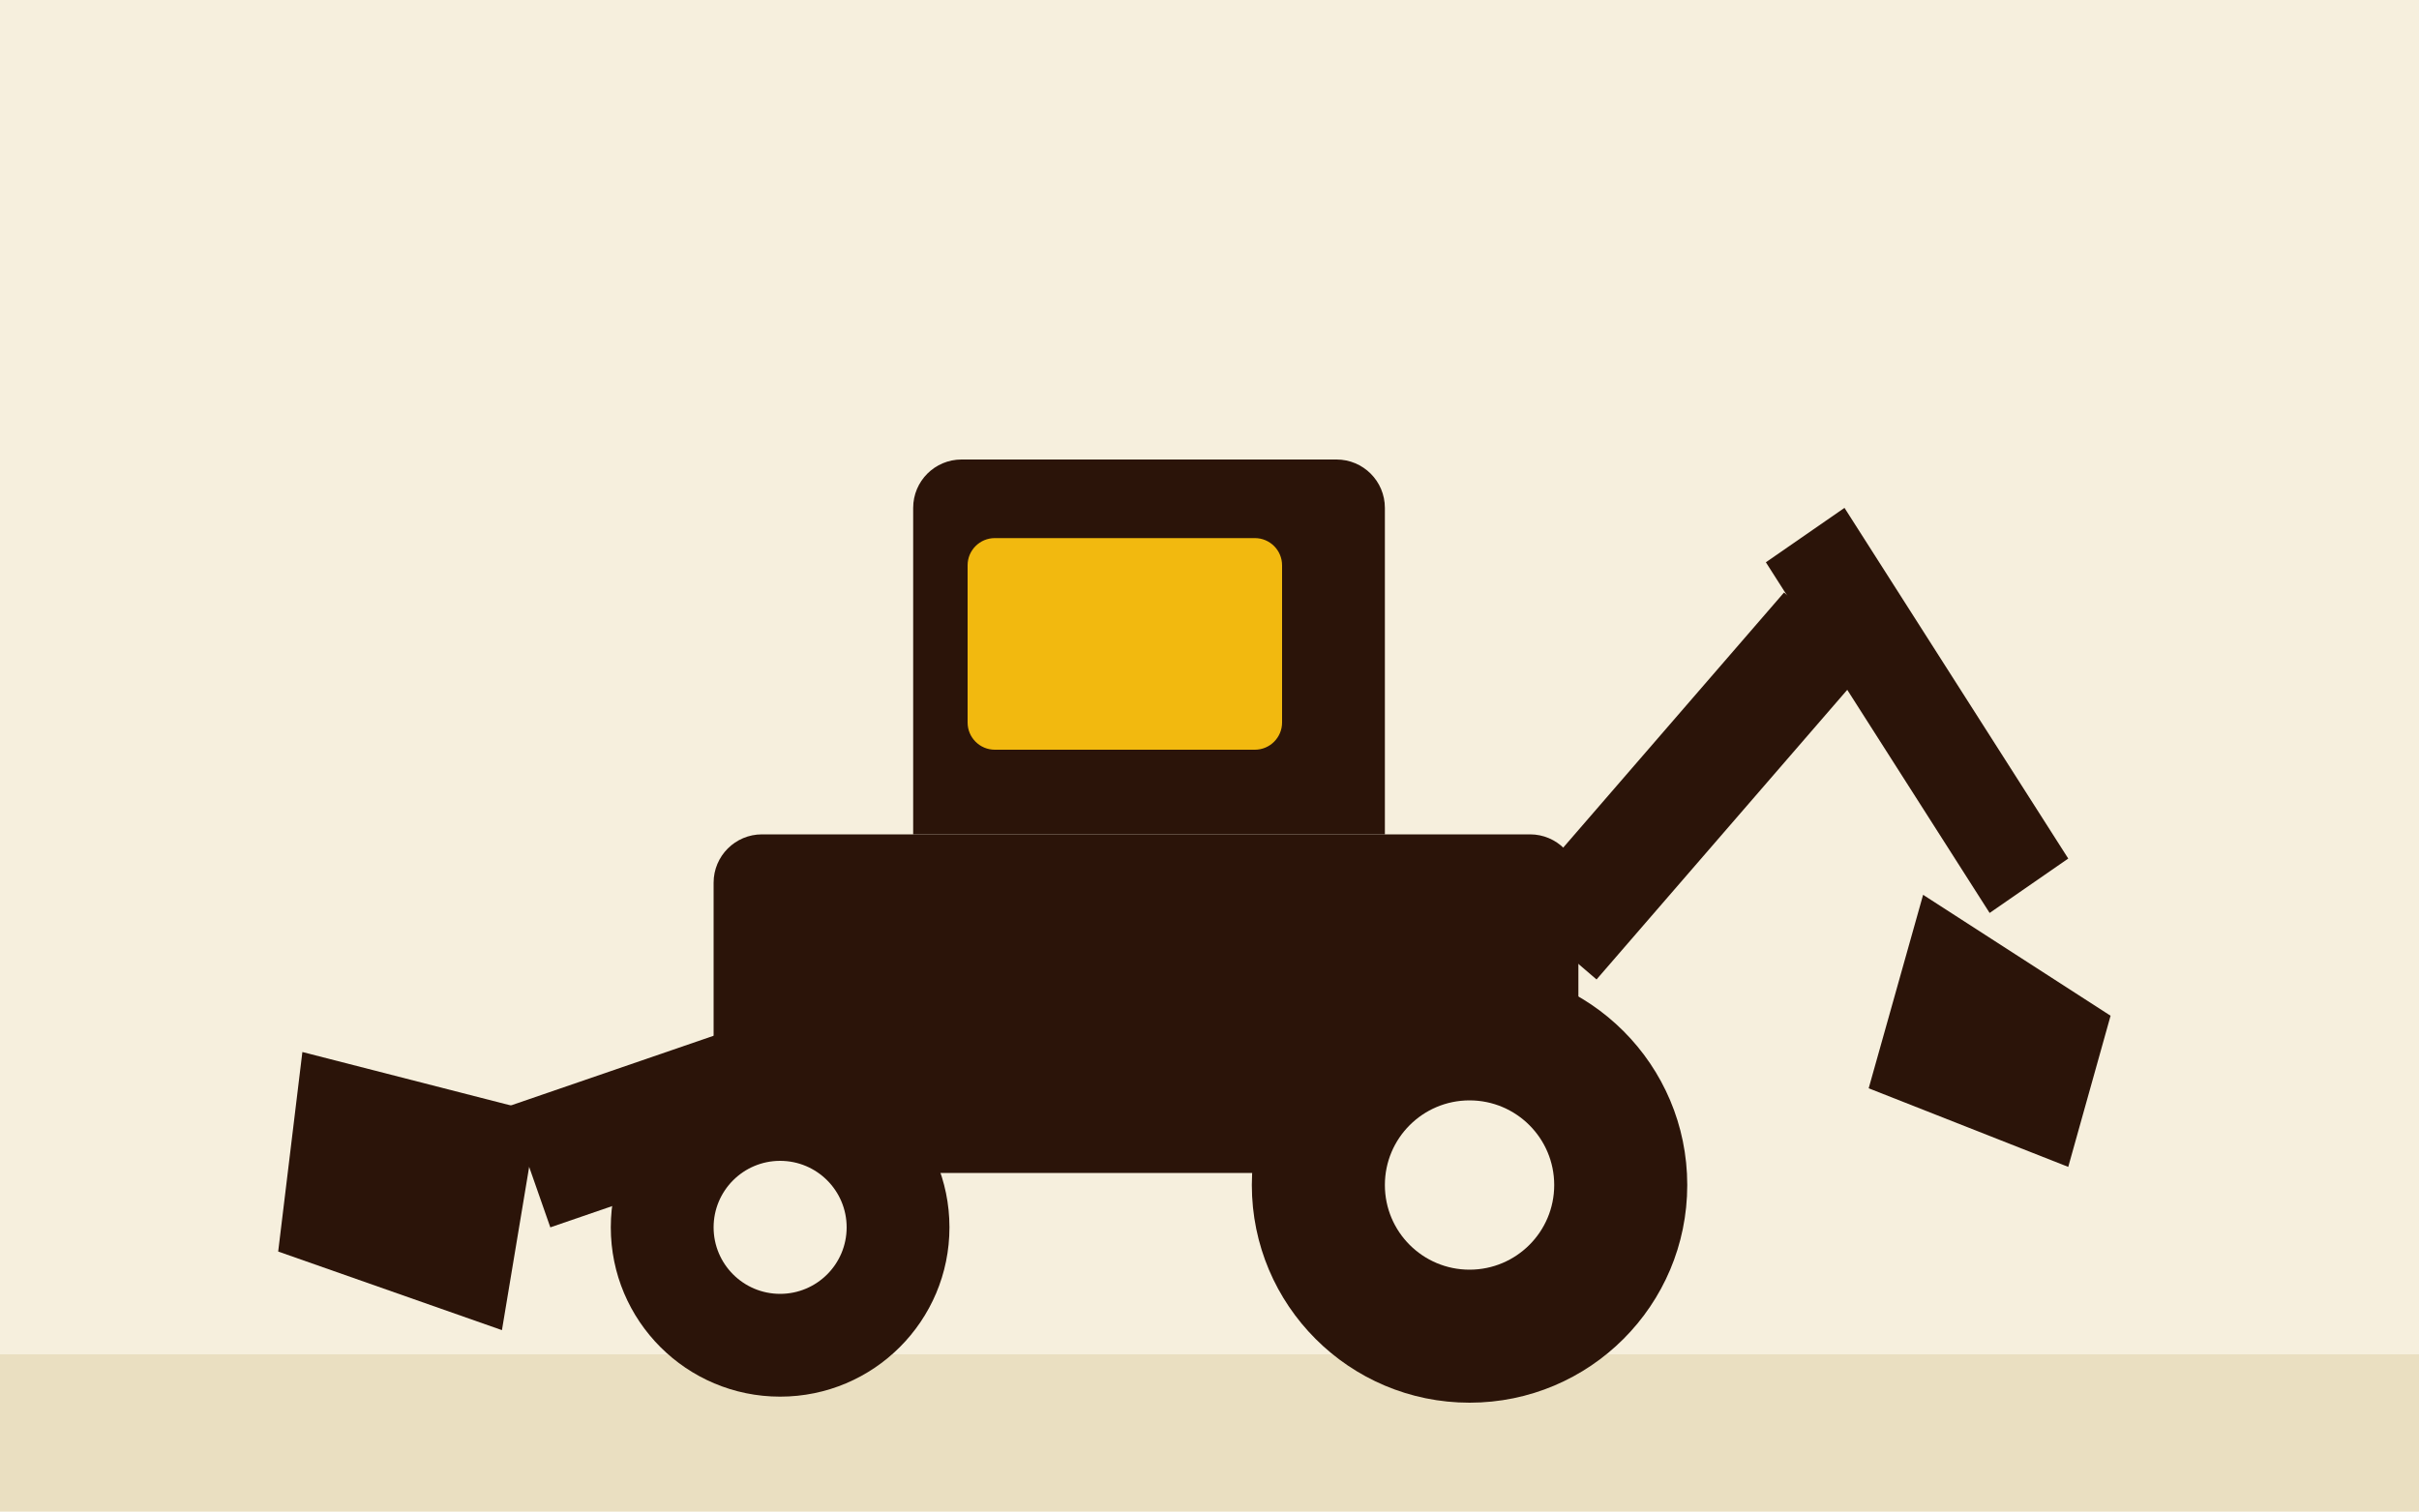
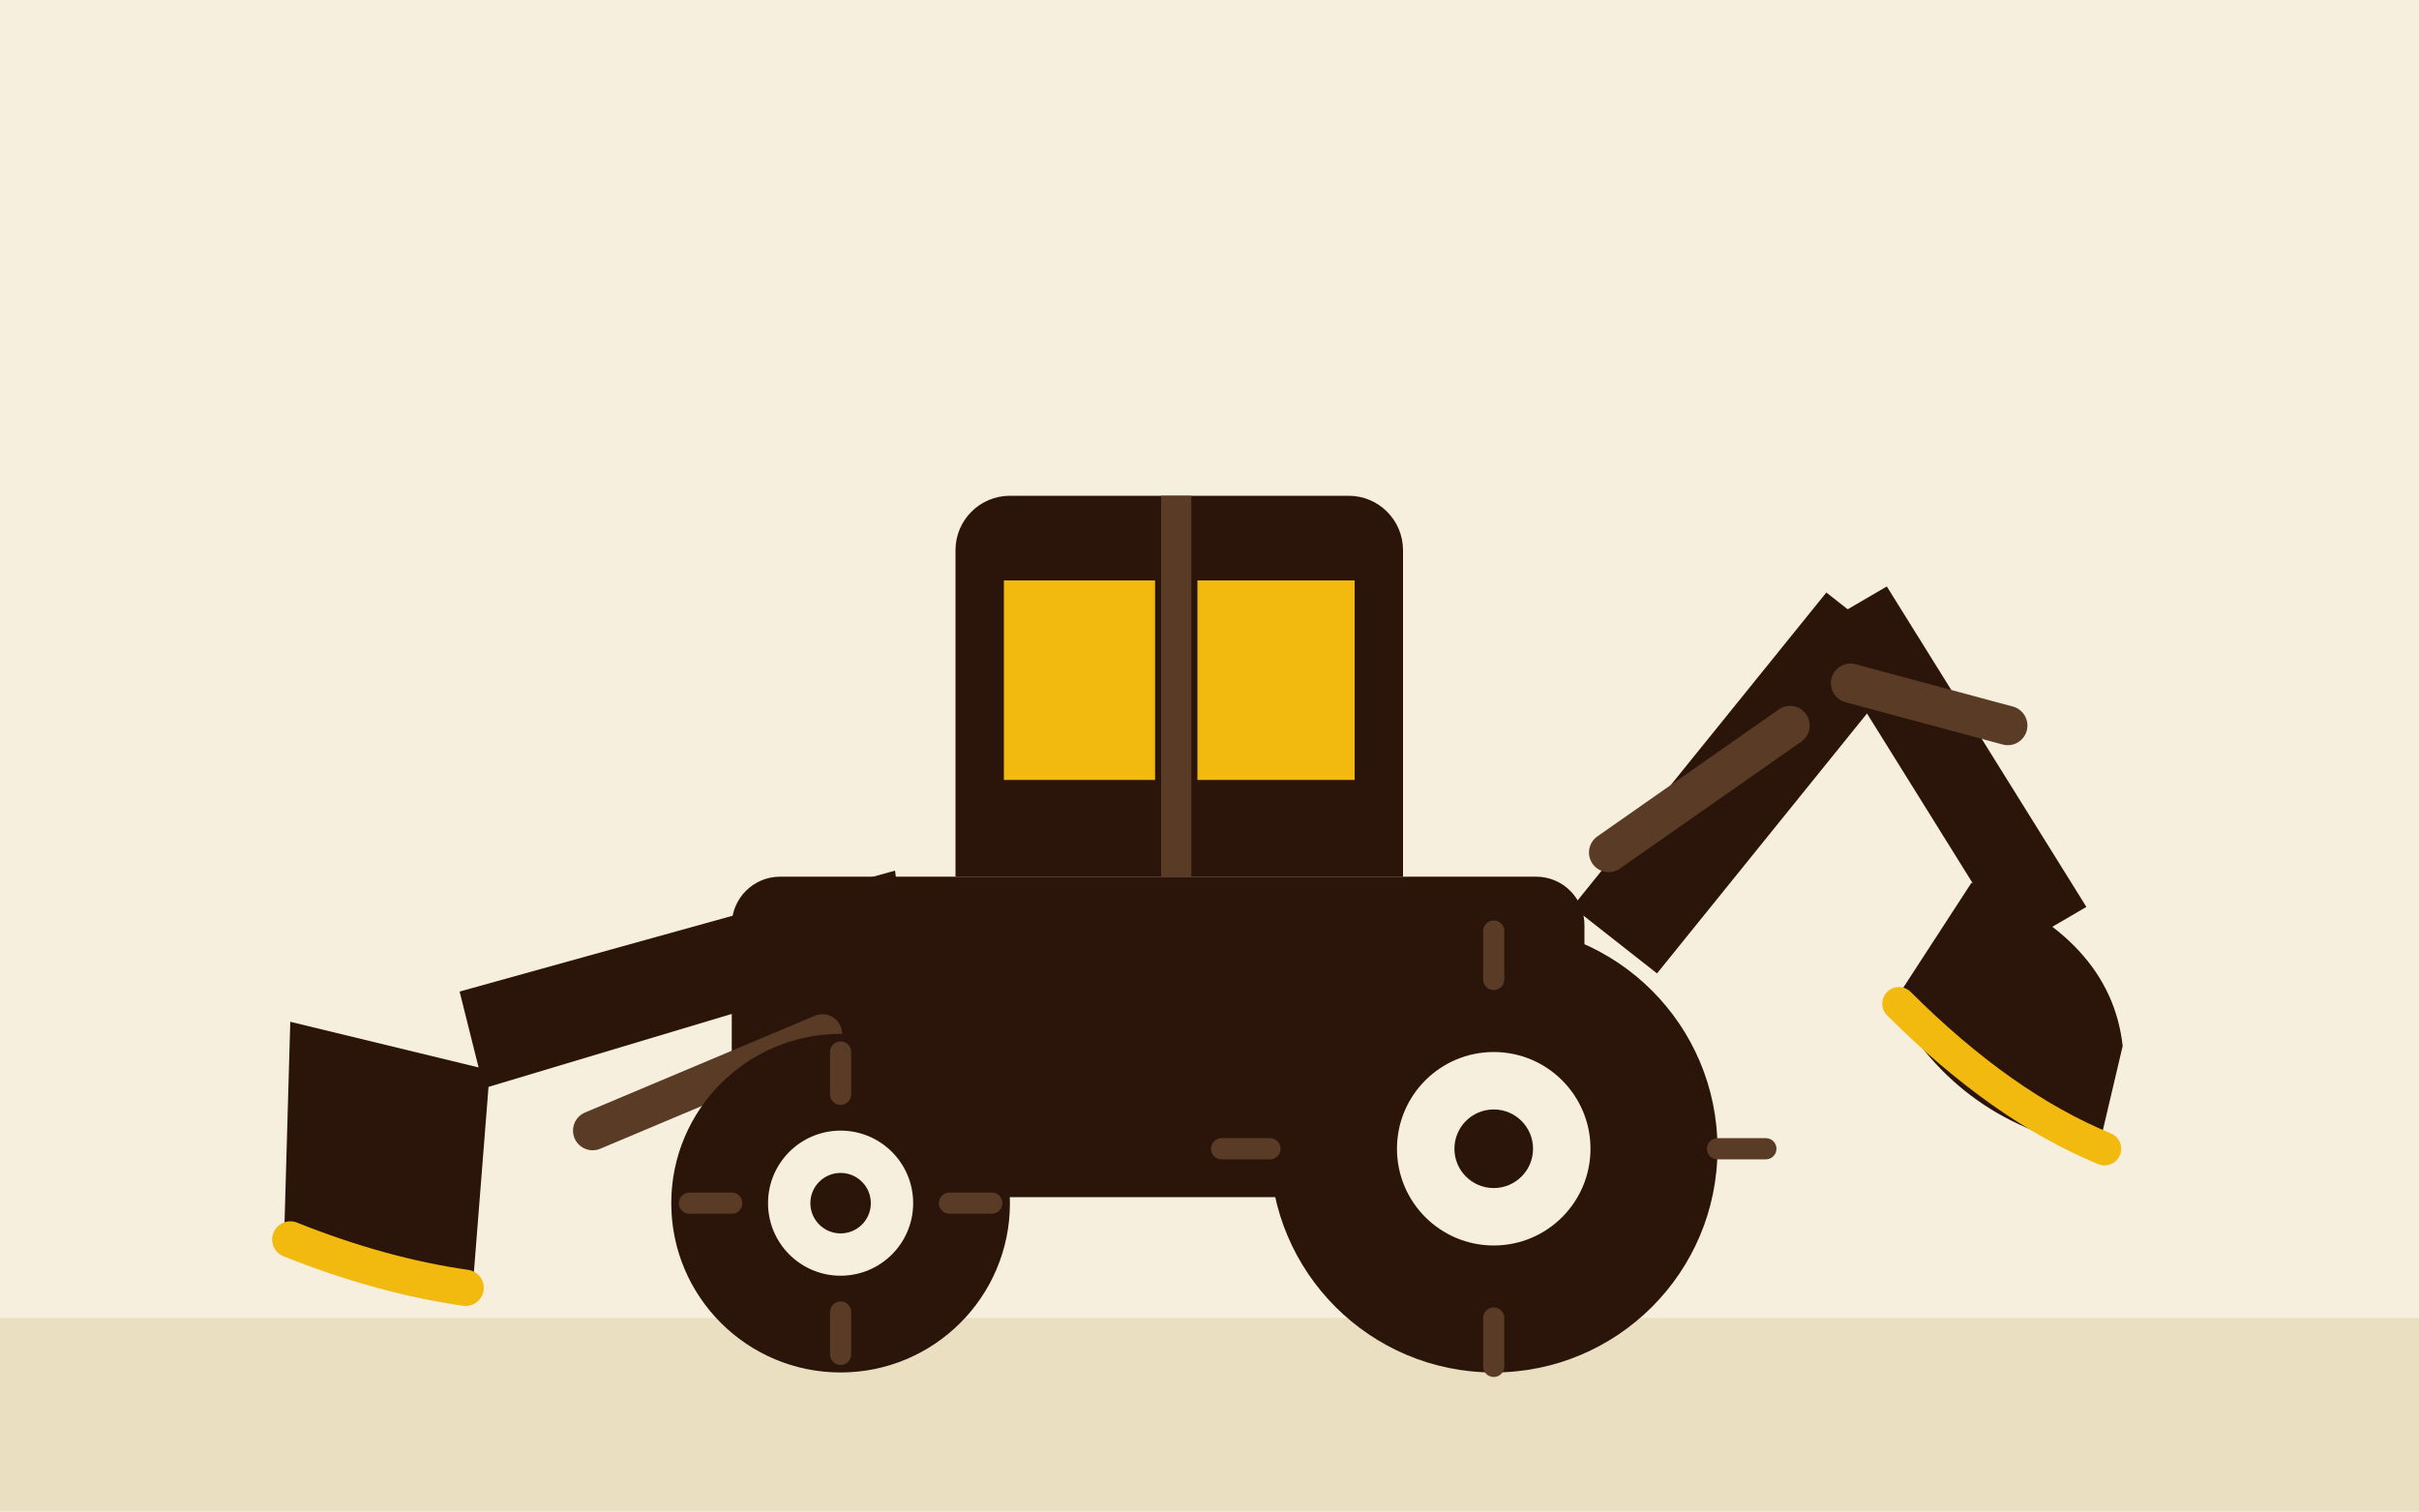
- <svg xmlns="http://www.w3.org/2000/svg" viewBox="0 0 800 500" role="img" aria-label="Ilustracija kombinirke">
+ <svg xmlns="http://www.w3.org/2000/svg" viewBox="0 0 800 500" role="img" aria-label="Kombinirka s utovarnom žlicom sprijeda i rovokopačem straga">
  <rect width="800" height="500" fill="#F6EFDD" />
-   <rect x="0" y="448" width="800" height="52" fill="#EADFC1" />
+   <rect y="436" width="800" height="64" fill="#EADFC1" />
  <g fill="#2B1409">
-     <rect x="236" y="276" width="286" height="112" rx="16" />
-     <path d="M302 276V168a16 16 0 0 1 16-16h124a16 16 0 0 1 16 16v108z" />
-     <path d="M296 322l-128 44 14 40 128-44z" />
-     <path d="M100 348l78 20-12 72-74-26z" />
-     <path d="M500 300l90-104 28 24-90 104z" />
-     <path d="M584 186l26-18 74 116-26 18z" />
-     <path d="M636 296l62 40-14 50-66-26z" />
-     <circle cx="258" cy="406" r="56" />
-     <circle cx="486" cy="392" r="72" />
+     <path d="M520 300 L604 196 L632 218 L548 322 Z" />
+     <path d="M600 208 L624 194 L690 300 L666 314 Z" />
+     <path d="M652 292 q46 18 50 54 l-8 34 q-46 -8 -68 -48 z" />
  </g>
-   <rect x="320" y="178" width="104" height="70" rx="9" fill="#F2B90F" />
-   <circle cx="258" cy="406" r="22" fill="#F6EFDD" />
-   <circle cx="486" cy="392" r="28" fill="#F6EFDD" />
+   <g stroke="#5A3B26" stroke-width="13" stroke-linecap="round" fill="none">
+     <path d="M532 282 L592 240" />
+     <path d="M612 226 L664 240" />
+   </g>
+   <path d="M628 332 q34 34 68 48" fill="none" stroke="#F2B90F" stroke-width="11" stroke-linecap="round" />
+   <path d="M258 290 h250 a16 16 0 0 1 16 16 v74 a16 16 0 0 1 -16 16 H258 a16 16 0 0 1 -16 -16 v-74 a16 16 0 0 1 16 -16 z" fill="#2B1409" />
+   <path d="M316 290 V182 a18 18 0 0 1 18 -18 h112 a18 18 0 0 1 18 18 v108 z" fill="#2B1409" />
+   <path d="M332 192 h50 v66 h-50 z" fill="#F2B90F" />
+   <path d="M396 192 h52 v66 h-52 z" fill="#F2B90F" />
+   <rect x="384" y="164" width="10" height="126" fill="#5A3B26" />
+   <g fill="#2B1409">
+     <path d="M300 318 L160 360 L152 328 L296 288 Z" />
+     <path d="M96 338 l66 16 -6 76 -62 -22 z" />
+   </g>
+   <g stroke="#5A3B26" stroke-width="13" stroke-linecap="round" fill="none">
+     <path d="M272 342 L196 374" />
+   </g>
+   <path d="M96 410 q30 12 58 16" fill="none" stroke="#F2B90F" stroke-width="12" stroke-linecap="round" />
+   <circle cx="278" cy="398" r="56" fill="#2B1409" />
+   <circle cx="278" cy="398" r="24" fill="#F6EFDD" />
+   <circle cx="278" cy="398" r="10" fill="#2B1409" />
+   <circle cx="494" cy="380" r="74" fill="#2B1409" />
+   <circle cx="494" cy="380" r="32" fill="#F6EFDD" />
+   <circle cx="494" cy="380" r="13" fill="#2B1409" />
+   <g stroke="#5A3B26" stroke-width="7" stroke-linecap="round">
+     <path d="M278 362v-14M278 434v14M242 398h-14M314 398h14" />
+     <path d="M494 324v-16M494 436v16M420 380h-16M568 380h16" />
+   </g>
</svg>
